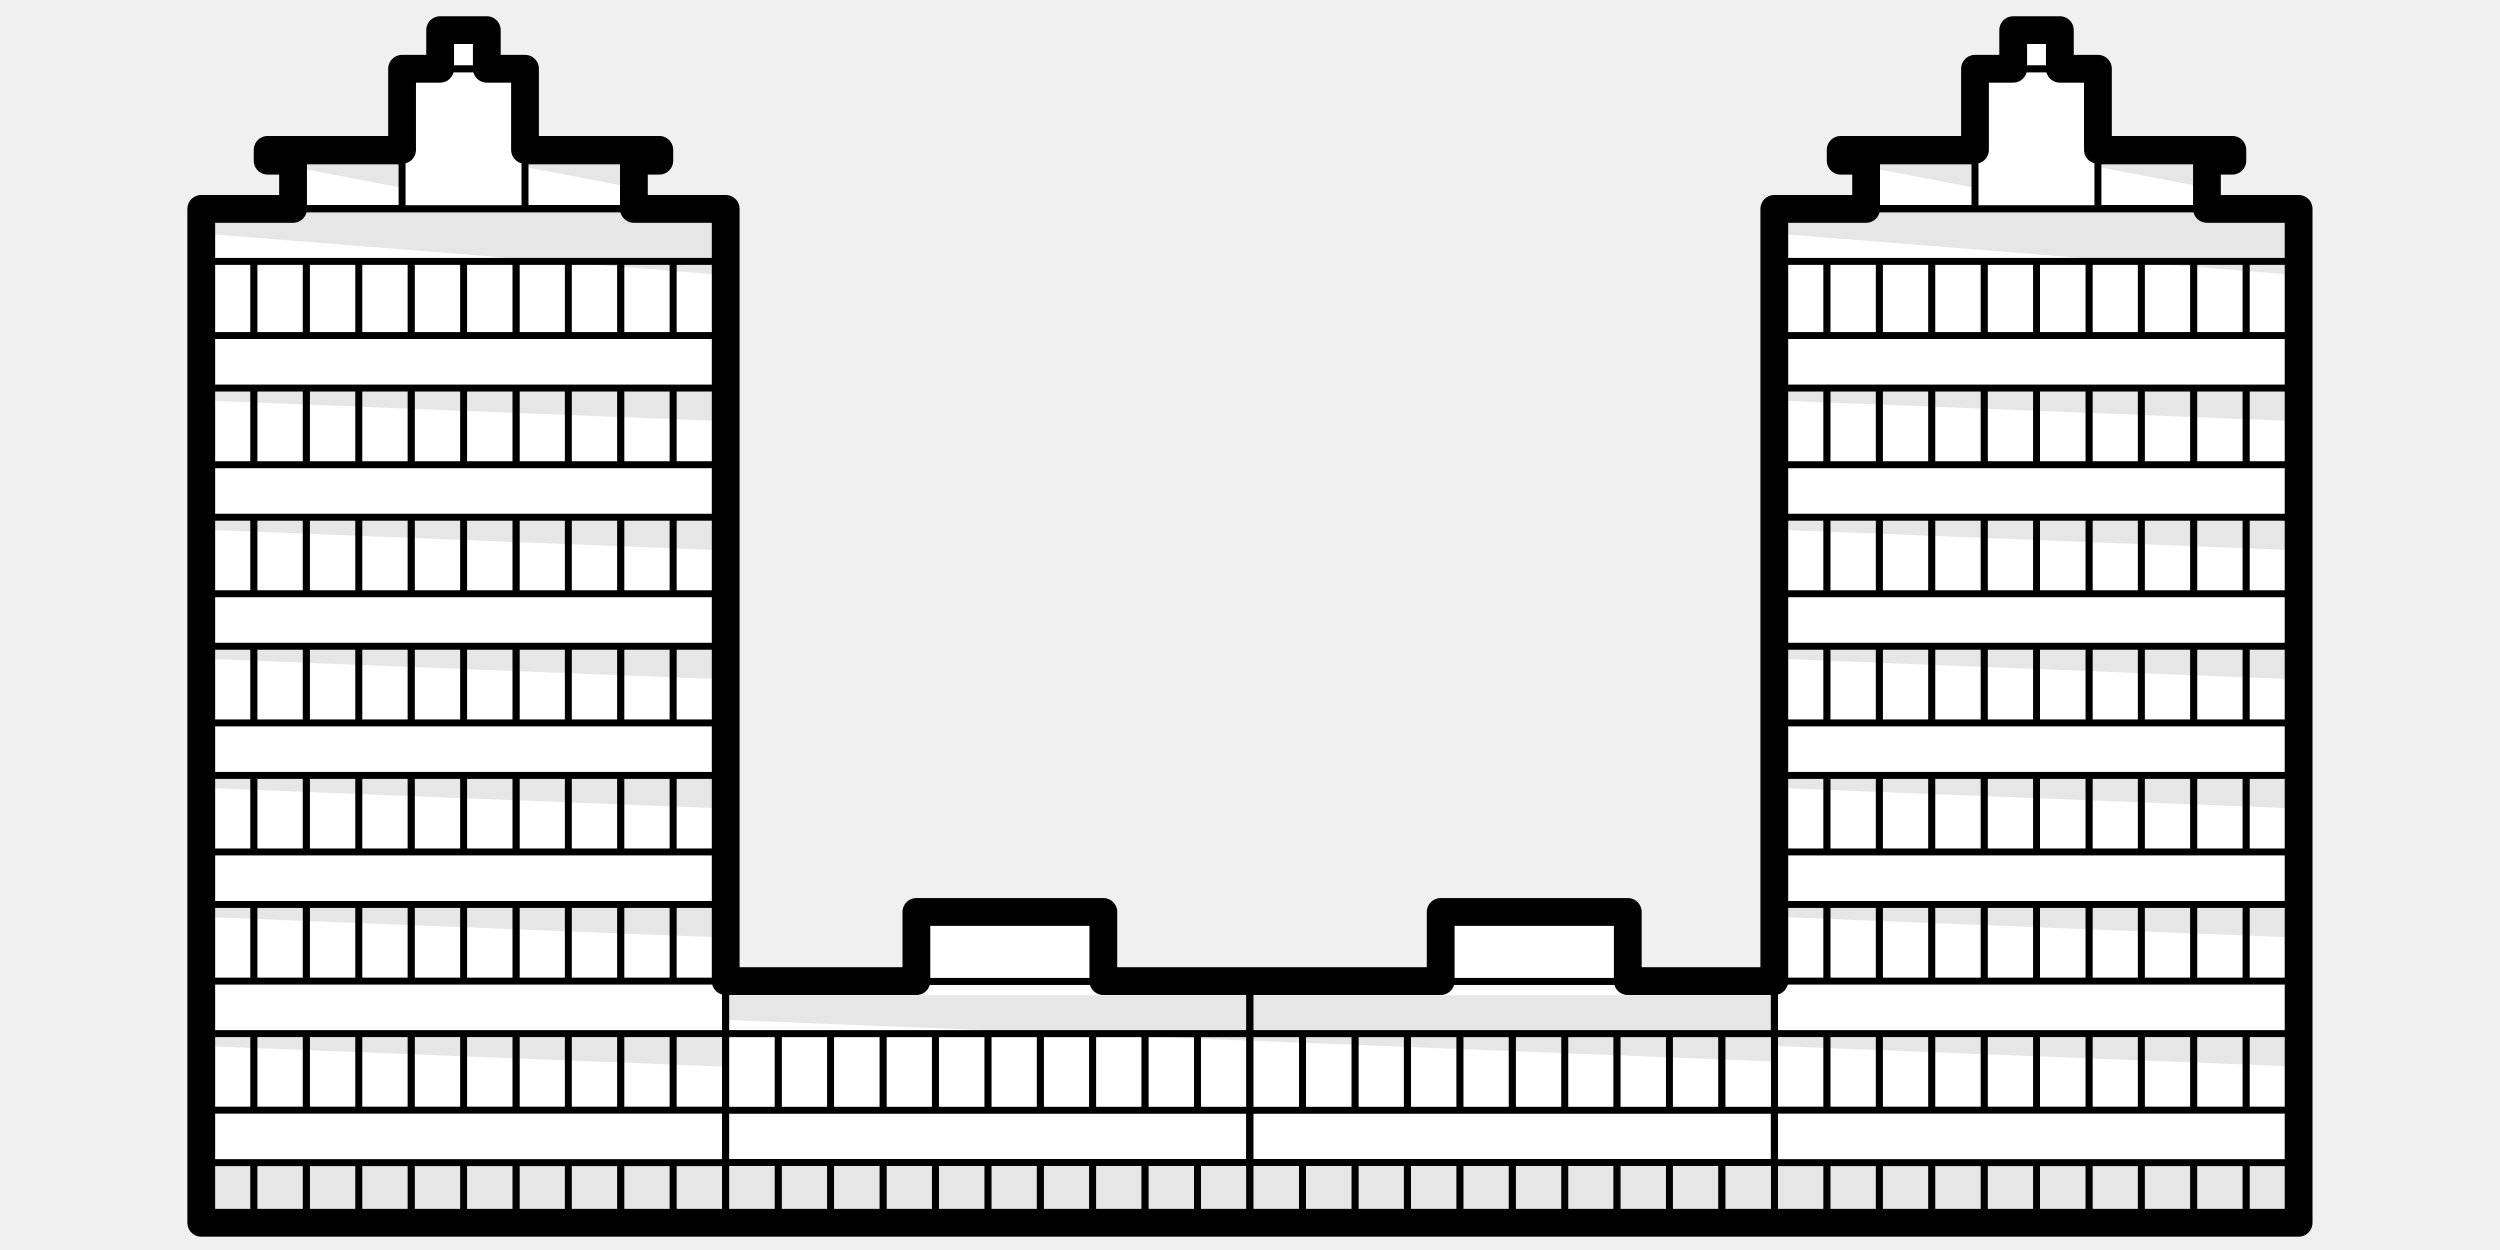
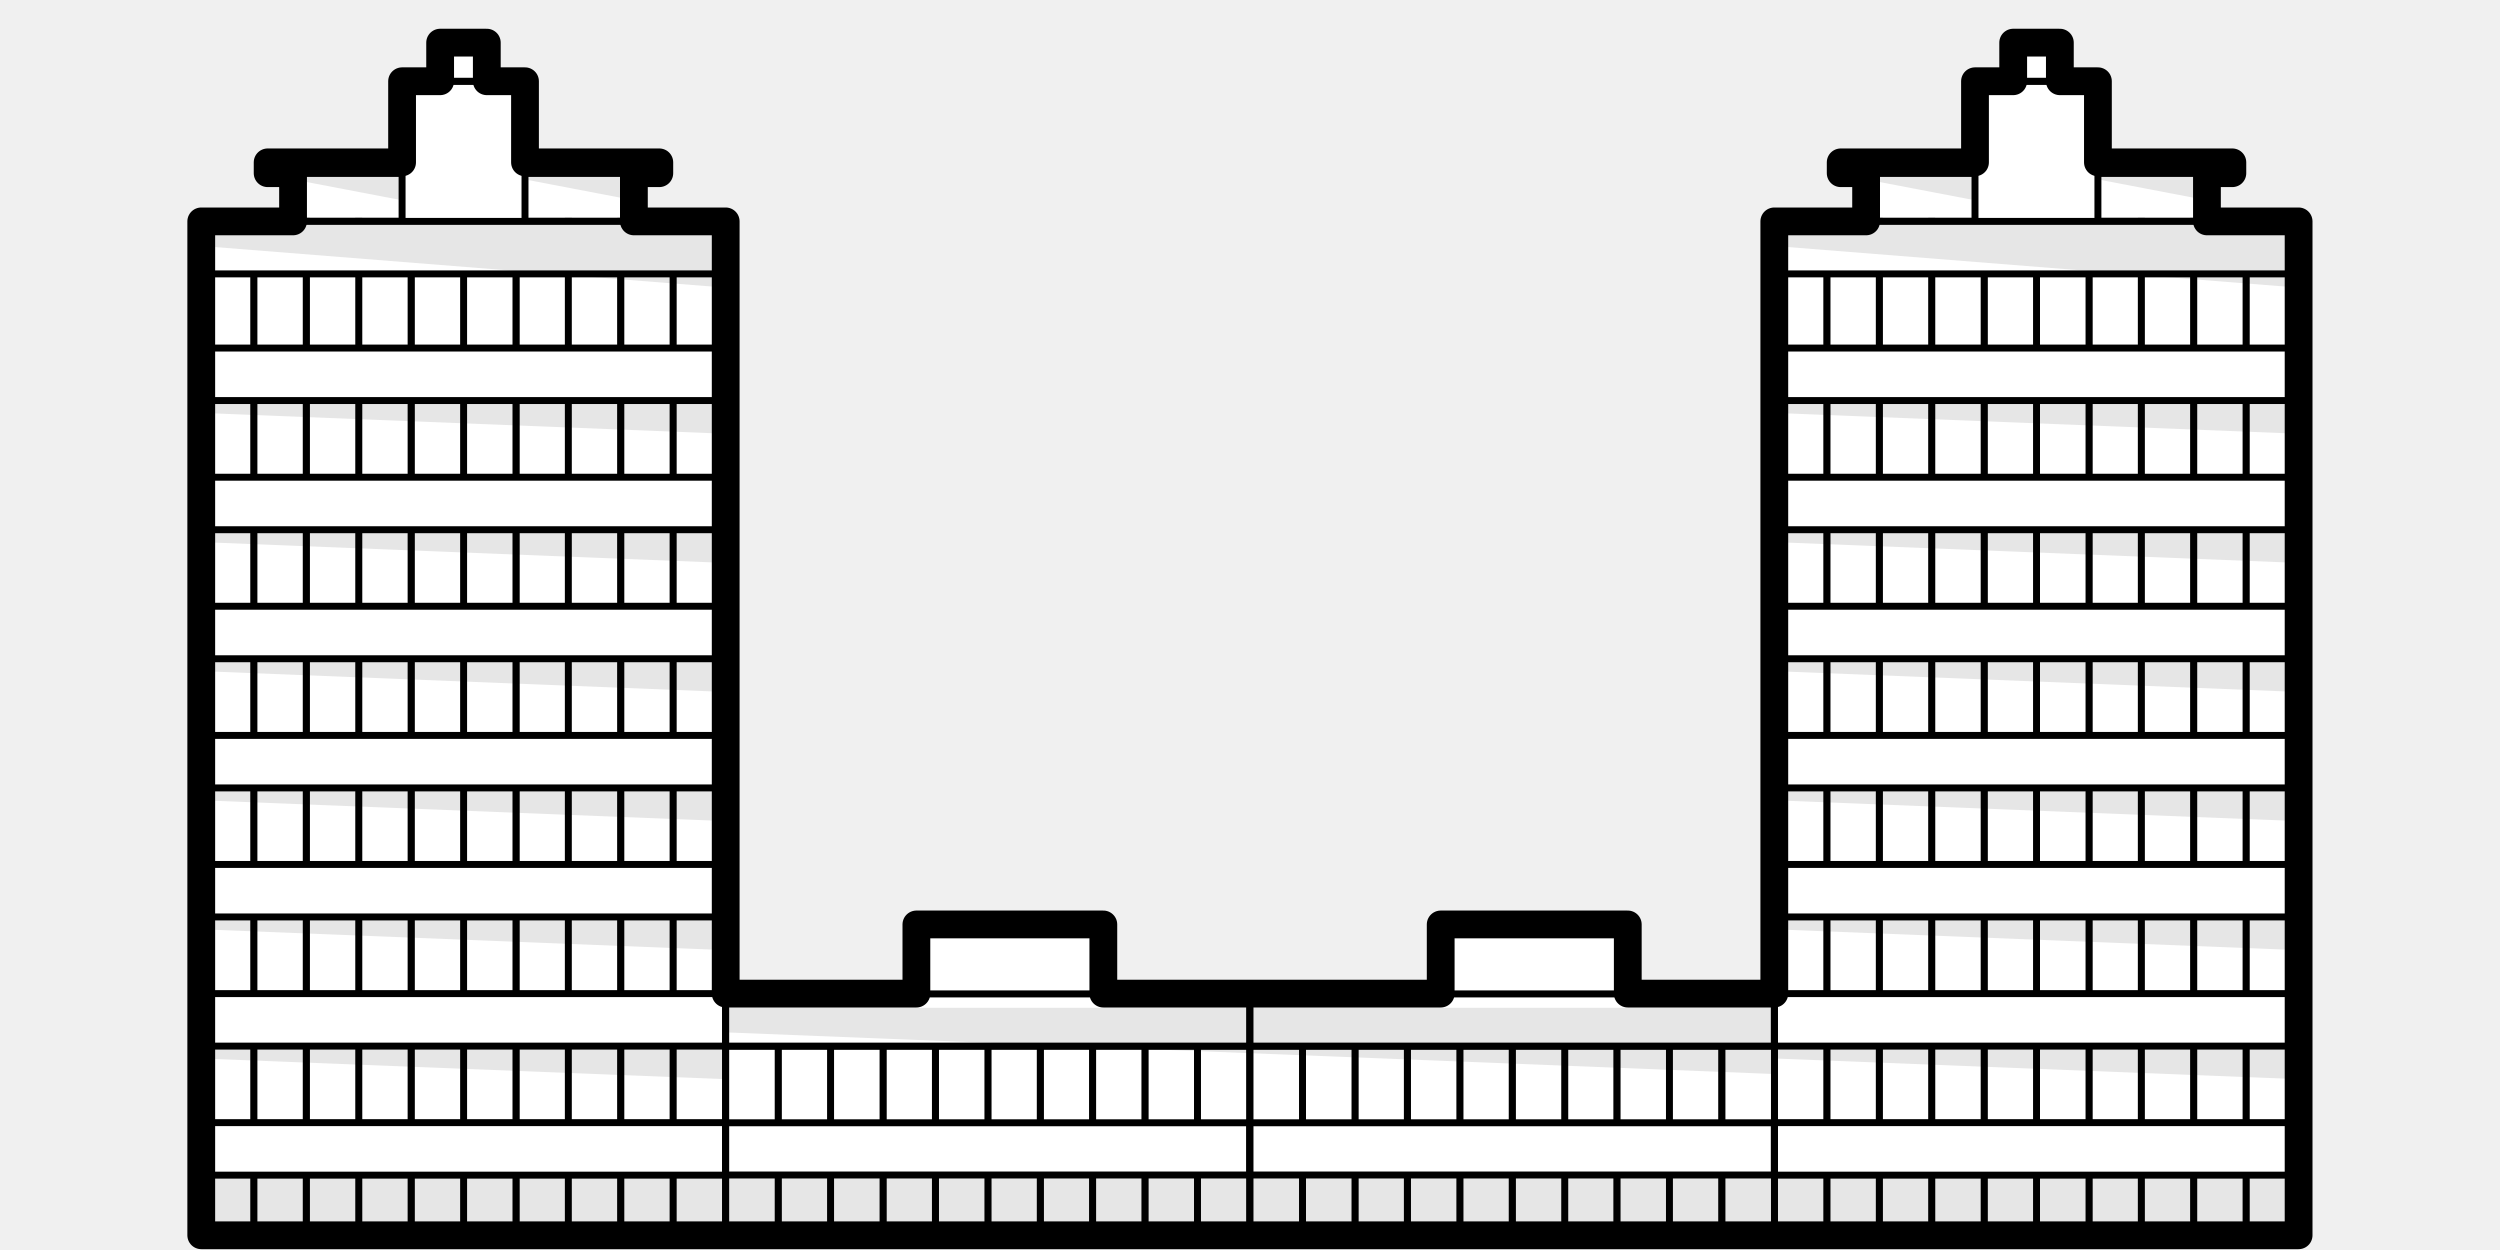
<svg xmlns="http://www.w3.org/2000/svg" viewBox="0 0 180 90">
-   <g id="outlines">
-     <g>
+   <g transform="translate(0 0.9)">
+     <g id="outlines">
      <g>
+         <rect x="21.1" y="11.57" width="24.53" height="3.47" fill="#fff" stroke="#000" stroke-miterlimit="10" stroke-width=".5" />
+         <rect x="19.27" y="10.79" width="28.2" height=".78" fill="#fff" stroke="#000" stroke-miterlimit="10" stroke-width=".5" />
+         <rect x="14.49" y="15.04" width="37.75" height="73" fill="#fff" stroke="#000" stroke-miterlimit="10" stroke-width=".5" />
        <g>
-           <rect x="21.1" y="11.57" width="24.53" height="3.47" fill="#fff" stroke="#000" stroke-miterlimit="10" stroke-width=".5" />
-           <rect x="19.27" y="10.79" width="28.2" height=".78" fill="#fff" stroke="#000" stroke-miterlimit="10" stroke-width=".5" />
-           <rect x="14.49" y="15.04" width="37.75" height="73" fill="#fff" stroke="#000" stroke-miterlimit="10" stroke-width=".5" />
-           <g>
-             <rect x="37.15" y="15.04" width="3.78" height="73" fill="#fff" stroke="#000" stroke-miterlimit="10" stroke-width=".5" />
-             <rect x="40.92" y="15.04" width="3.78" height="73" fill="#fff" stroke="#000" stroke-miterlimit="10" stroke-width=".5" />
-             <rect x="44.7" y="15.04" width="3.78" height="73" fill="#fff" stroke="#000" stroke-miterlimit="10" stroke-width=".5" />
-             <rect x="48.47" y="15.04" width="3.78" height="73" fill="#fff" stroke="#000" stroke-miterlimit="10" stroke-width=".5" />
-             <rect x="33.37" y="15.04" width="3.78" height="73" fill="#fff" stroke="#000" stroke-miterlimit="10" stroke-width=".5" />
-             <rect x="29.6" y="15.04" width="3.78" height="73" fill="#fff" stroke="#000" stroke-miterlimit="10" stroke-width=".5" />
-             <rect x="25.82" y="15.04" width="3.78" height="73" fill="#fff" stroke="#000" stroke-miterlimit="10" stroke-width=".5" />
-             <rect x="22.05" y="15.04" width="3.78" height="73" fill="#fff" stroke="#000" stroke-miterlimit="10" stroke-width=".5" />
-             <rect x="18.27" y="15.04" width="3.78" height="73" fill="#fff" stroke="#000" stroke-miterlimit="10" stroke-width=".5" />
-             <rect x="14.49" y="15.04" width="3.78" height="73" fill="#fff" stroke="#000" stroke-miterlimit="10" stroke-width=".5" />
-           </g>
-           <rect x="28.95" y="4.95" width="8.85" height="10.1" fill="#fff" stroke="#000" stroke-miterlimit="10" stroke-width=".5" />
-           <rect x="31.69" y="2.17" width="3.36" height="2.78" fill="#fff" stroke="#000" stroke-miterlimit="10" stroke-width=".5" />
-           <g>
-             <rect x="14.49" y="24.16" width="37.75" height="3.78" fill="#fff" stroke="#000" stroke-miterlimit="10" stroke-width=".5" />
-             <rect x="14.49" y="33.46" width="37.75" height="3.78" fill="#fff" stroke="#000" stroke-miterlimit="10" stroke-width=".5" />
-             <rect x="14.49" y="15.04" width="37.75" height="3.78" fill="#fff" stroke="#000" stroke-miterlimit="10" stroke-width=".5" />
-             <rect x="14.49" y="42.75" width="37.75" height="3.78" fill="#fff" stroke="#000" stroke-miterlimit="10" stroke-width=".5" />
-             <rect x="14.49" y="52.05" width="37.75" height="3.78" fill="#fff" stroke="#000" stroke-miterlimit="10" stroke-width=".5" />
-             <rect x="14.49" y="61.34" width="37.75" height="3.78" fill="#fff" stroke="#000" stroke-miterlimit="10" stroke-width=".5" />
-             <rect x="14.49" y="70.64" width="37.75" height="3.78" fill="#fff" stroke="#000" stroke-miterlimit="10" stroke-width=".5" />
-             <rect x="14.49" y="79.93" width="37.75" height="3.78" fill="#fff" stroke="#000" stroke-miterlimit="10" stroke-width=".5" />
-           </g>
+           <rect x="37.15" y="15.04" width="3.78" height="73" fill="#fff" stroke="#000" stroke-miterlimit="10" stroke-width=".5" />
+           <rect x="40.92" y="15.04" width="3.78" height="73" fill="#fff" stroke="#000" stroke-miterlimit="10" stroke-width=".5" />
+           <rect x="44.7" y="15.04" width="3.78" height="73" fill="#fff" stroke="#000" stroke-miterlimit="10" stroke-width=".5" />
+           <rect x="48.47" y="15.04" width="3.78" height="73" fill="#fff" stroke="#000" stroke-miterlimit="10" stroke-width=".5" />
+           <rect x="33.37" y="15.04" width="3.78" height="73" fill="#fff" stroke="#000" stroke-miterlimit="10" stroke-width=".5" />
+           <rect x="29.6" y="15.04" width="3.78" height="73" fill="#fff" stroke="#000" stroke-miterlimit="10" stroke-width=".5" />
+           <rect x="25.82" y="15.04" width="3.78" height="73" fill="#fff" stroke="#000" stroke-miterlimit="10" stroke-width=".5" />
+           <rect x="22.05" y="15.04" width="3.78" height="73" fill="#fff" stroke="#000" stroke-miterlimit="10" stroke-width=".5" />
+           <rect x="18.27" y="15.04" width="3.78" height="73" fill="#fff" stroke="#000" stroke-miterlimit="10" stroke-width=".5" />
+           <rect x="14.49" y="15.04" width="3.78" height="73" fill="#fff" stroke="#000" stroke-miterlimit="10" stroke-width=".5" />
+         </g>
+         <rect x="28.95" y="4.95" width="8.85" height="10.1" fill="#fff" stroke="#000" stroke-miterlimit="10" stroke-width=".5" />
+         <rect x="31.69" y="2.17" width="3.36" height="2.78" fill="#fff" stroke="#000" stroke-miterlimit="10" stroke-width=".5" />
+         <g>
+           <rect x="14.49" y="24.16" width="37.75" height="3.78" fill="#fff" stroke="#000" stroke-miterlimit="10" stroke-width=".5" />
+           <rect x="14.49" y="33.46" width="37.75" height="3.78" fill="#fff" stroke="#000" stroke-miterlimit="10" stroke-width=".5" />
+           <rect x="14.49" y="15.04" width="37.75" height="3.78" fill="#fff" stroke="#000" stroke-miterlimit="10" stroke-width=".5" />
+           <rect x="14.49" y="42.75" width="37.75" height="3.78" fill="#fff" stroke="#000" stroke-miterlimit="10" stroke-width=".5" />
+           <rect x="14.49" y="52.05" width="37.75" height="3.78" fill="#fff" stroke="#000" stroke-miterlimit="10" stroke-width=".5" />
+           <rect x="14.49" y="61.34" width="37.75" height="3.78" fill="#fff" stroke="#000" stroke-miterlimit="10" stroke-width=".5" />
+           <rect x="14.49" y="70.64" width="37.75" height="3.78" fill="#fff" stroke="#000" stroke-miterlimit="10" stroke-width=".5" />
+           <rect x="14.49" y="79.93" width="37.75" height="3.78" fill="#fff" stroke="#000" stroke-miterlimit="10" stroke-width=".5" />
+         </g>
+       </g>
+       <g>
+         <rect x="134.36" y="11.57" width="24.53" height="3.47" fill="#fff" stroke="#000" stroke-miterlimit="10" stroke-width=".5" />
+         <rect x="132.53" y="10.79" width="28.2" height=".78" fill="#fff" stroke="#000" stroke-miterlimit="10" stroke-width=".5" />
+         <rect x="127.75" y="15.04" width="37.75" height="73" fill="#fff" stroke="#000" stroke-miterlimit="10" stroke-width=".5" />
+         <g>
+           <rect x="150.4" y="15.04" width="3.78" height="73" fill="#fff" stroke="#000" stroke-miterlimit="10" stroke-width=".5" />
+           <rect x="154.18" y="15.04" width="3.78" height="73" fill="#fff" stroke="#000" stroke-miterlimit="10" stroke-width=".5" />
+           <rect x="157.95" y="15.04" width="3.78" height="73" fill="#fff" stroke="#000" stroke-miterlimit="10" stroke-width=".5" />
+           <rect x="161.73" y="15.04" width="3.78" height="73" fill="#fff" stroke="#000" stroke-miterlimit="10" stroke-width=".5" />
+           <rect x="146.63" y="15.04" width="3.78" height="73" fill="#fff" stroke="#000" stroke-miterlimit="10" stroke-width=".5" />
+           <rect x="142.85" y="15.04" width="3.78" height="73" fill="#fff" stroke="#000" stroke-miterlimit="10" stroke-width=".5" />
+           <rect x="139.08" y="15.04" width="3.78" height="73" fill="#fff" stroke="#000" stroke-miterlimit="10" stroke-width=".5" />
+           <rect x="135.3" y="15.04" width="3.78" height="73" fill="#fff" stroke="#000" stroke-miterlimit="10" stroke-width=".5" />
+           <rect x="131.53" y="15.04" width="3.78" height="73" fill="#fff" stroke="#000" stroke-miterlimit="10" stroke-width=".5" />
+           <rect x="127.75" y="15.04" width="3.78" height="73" fill="#fff" stroke="#000" stroke-miterlimit="10" stroke-width=".5" />
+         </g>
+         <rect x="142.2" y="4.95" width="8.85" height="10.1" fill="#fff" stroke="#000" stroke-miterlimit="10" stroke-width=".5" />
+         <rect x="144.95" y="2.17" width="3.36" height="2.78" fill="#fff" stroke="#000" stroke-miterlimit="10" stroke-width=".5" />
+         <g>
+           <rect x="127.75" y="24.16" width="37.75" height="3.78" fill="#fff" stroke="#000" stroke-miterlimit="10" stroke-width=".5" />
+           <rect x="127.75" y="33.46" width="37.75" height="3.78" fill="#fff" stroke="#000" stroke-miterlimit="10" stroke-width=".5" />
+           <rect x="127.75" y="15.04" width="37.75" height="3.78" fill="#fff" stroke="#000" stroke-miterlimit="10" stroke-width=".5" />
+           <rect x="127.75" y="42.75" width="37.75" height="3.78" fill="#fff" stroke="#000" stroke-miterlimit="10" stroke-width=".5" />
+           <rect x="127.75" y="52.05" width="37.75" height="3.78" fill="#fff" stroke="#000" stroke-miterlimit="10" stroke-width=".5" />
+           <rect x="127.75" y="61.34" width="37.75" height="3.78" fill="#fff" stroke="#000" stroke-miterlimit="10" stroke-width=".5" />
+           <rect x="127.75" y="70.64" width="37.75" height="3.78" fill="#fff" stroke="#000" stroke-miterlimit="10" stroke-width=".5" />
+           <rect x="127.75" y="79.93" width="37.75" height="3.78" fill="#fff" stroke="#000" stroke-miterlimit="10" stroke-width=".5" />
+         </g>
+       </g>
+       <g>
+         <rect x="52.25" y="70.64" width="37.75" height="17.4" fill="#fff" stroke="#000" stroke-miterlimit="10" stroke-width=".5" />
+         <g>
+           <rect x="74.9" y="74.42" width="3.78" height="13.62" fill="#fff" stroke="#000" stroke-miterlimit="10" stroke-width=".5" />
+           <rect x="78.67" y="74.42" width="3.78" height="13.62" fill="#fff" stroke="#000" stroke-miterlimit="10" stroke-width=".5" />
+           <rect x="82.45" y="74.42" width="3.78" height="13.62" fill="#fff" stroke="#000" stroke-miterlimit="10" stroke-width=".5" />
+           <rect x="86.22" y="74.42" width="3.78" height="13.62" fill="#fff" stroke="#000" stroke-miterlimit="10" stroke-width=".5" />
+           <rect x="71.12" y="74.42" width="3.78" height="13.62" fill="#fff" stroke="#000" stroke-miterlimit="10" stroke-width=".5" />
+           <rect x="67.35" y="74.42" width="3.78" height="13.62" fill="#fff" stroke="#000" stroke-miterlimit="10" stroke-width=".5" />
+           <rect x="63.57" y="74.42" width="3.78" height="13.62" fill="#fff" stroke="#000" stroke-miterlimit="10" stroke-width=".5" />
+           <rect x="59.8" y="74.42" width="3.78" height="13.62" fill="#fff" stroke="#000" stroke-miterlimit="10" stroke-width=".5" />
+           <rect x="56.02" y="74.42" width="3.78" height="13.62" fill="#fff" stroke="#000" stroke-miterlimit="10" stroke-width=".5" />
+           <rect x="52.25" y="74.42" width="3.78" height="13.62" fill="#fff" stroke="#000" stroke-miterlimit="10" stroke-width=".5" />
        </g>
        <g>
-           <rect x="134.36" y="11.57" width="24.53" height="3.47" fill="#fff" stroke="#000" stroke-miterlimit="10" stroke-width=".5" />
-           <rect x="132.53" y="10.79" width="28.2" height=".78" fill="#fff" stroke="#000" stroke-miterlimit="10" stroke-width=".5" />
-           <rect x="127.75" y="15.04" width="37.75" height="73" fill="#fff" stroke="#000" stroke-miterlimit="10" stroke-width=".5" />
-           <g>
-             <rect x="150.4" y="15.04" width="3.78" height="73" fill="#fff" stroke="#000" stroke-miterlimit="10" stroke-width=".5" />
-             <rect x="154.18" y="15.04" width="3.78" height="73" fill="#fff" stroke="#000" stroke-miterlimit="10" stroke-width=".5" />
-             <rect x="157.95" y="15.04" width="3.78" height="73" fill="#fff" stroke="#000" stroke-miterlimit="10" stroke-width=".5" />
-             <rect x="161.73" y="15.04" width="3.78" height="73" fill="#fff" stroke="#000" stroke-miterlimit="10" stroke-width=".5" />
-             <rect x="146.63" y="15.04" width="3.78" height="73" fill="#fff" stroke="#000" stroke-miterlimit="10" stroke-width=".5" />
-             <rect x="142.85" y="15.04" width="3.78" height="73" fill="#fff" stroke="#000" stroke-miterlimit="10" stroke-width=".5" />
-             <rect x="139.08" y="15.04" width="3.78" height="73" fill="#fff" stroke="#000" stroke-miterlimit="10" stroke-width=".5" />
-             <rect x="135.3" y="15.04" width="3.78" height="73" fill="#fff" stroke="#000" stroke-miterlimit="10" stroke-width=".5" />
-             <rect x="131.53" y="15.04" width="3.78" height="73" fill="#fff" stroke="#000" stroke-miterlimit="10" stroke-width=".5" />
-             <rect x="127.75" y="15.04" width="3.78" height="73" fill="#fff" stroke="#000" stroke-miterlimit="10" stroke-width=".5" />
-           </g>
-           <rect x="142.2" y="4.95" width="8.85" height="10.1" fill="#fff" stroke="#000" stroke-miterlimit="10" stroke-width=".5" />
-           <rect x="144.95" y="2.17" width="3.36" height="2.78" fill="#fff" stroke="#000" stroke-miterlimit="10" stroke-width=".5" />
-           <g>
-             <rect x="127.75" y="24.16" width="37.75" height="3.78" fill="#fff" stroke="#000" stroke-miterlimit="10" stroke-width=".5" />
-             <rect x="127.75" y="33.46" width="37.75" height="3.78" fill="#fff" stroke="#000" stroke-miterlimit="10" stroke-width=".5" />
-             <rect x="127.75" y="15.04" width="37.75" height="3.78" fill="#fff" stroke="#000" stroke-miterlimit="10" stroke-width=".5" />
-             <rect x="127.75" y="42.75" width="37.75" height="3.78" fill="#fff" stroke="#000" stroke-miterlimit="10" stroke-width=".5" />
-             <rect x="127.75" y="52.05" width="37.75" height="3.78" fill="#fff" stroke="#000" stroke-miterlimit="10" stroke-width=".5" />
-             <rect x="127.75" y="61.34" width="37.75" height="3.78" fill="#fff" stroke="#000" stroke-miterlimit="10" stroke-width=".5" />
-             <rect x="127.75" y="70.64" width="37.75" height="3.78" fill="#fff" stroke="#000" stroke-miterlimit="10" stroke-width=".5" />
-             <rect x="127.75" y="79.93" width="37.75" height="3.78" fill="#fff" stroke="#000" stroke-miterlimit="10" stroke-width=".5" />
-           </g>
+           <rect x="52.25" y="70.64" width="37.75" height="3.78" fill="#fff" stroke="#000" stroke-miterlimit="10" stroke-width=".5" />
+           <rect x="52.25" y="79.94" width="37.75" height="3.76" fill="#fff" stroke="#000" stroke-miterlimit="10" stroke-width=".5" />
+         </g>
+         <rect x="65.98" y="65.66" width="13.46" height="5" fill="#fff" stroke="#000" stroke-miterlimit="10" stroke-width=".5" />
+       </g>
+       <g>
+         <rect x="90" y="70.64" width="37.75" height="17.4" fill="#fff" stroke="#000" stroke-miterlimit="10" stroke-width=".5" />
+         <g>
+           <rect x="112.65" y="74.42" width="3.78" height="13.62" fill="#fff" stroke="#000" stroke-miterlimit="10" stroke-width=".5" />
+           <rect x="116.43" y="74.42" width="3.78" height="13.62" fill="#fff" stroke="#000" stroke-miterlimit="10" stroke-width=".5" />
+           <rect x="120.2" y="74.42" width="3.78" height="13.62" fill="#fff" stroke="#000" stroke-miterlimit="10" stroke-width=".5" />
+           <rect x="123.98" y="74.42" width="3.78" height="13.62" fill="#fff" stroke="#000" stroke-miterlimit="10" stroke-width=".5" />
+           <rect x="108.88" y="74.42" width="3.78" height="13.62" fill="#fff" stroke="#000" stroke-miterlimit="10" stroke-width=".5" />
+           <rect x="105.1" y="74.42" width="3.78" height="13.62" fill="#fff" stroke="#000" stroke-miterlimit="10" stroke-width=".5" />
+           <rect x="101.33" y="74.42" width="3.78" height="13.62" fill="#fff" stroke="#000" stroke-miterlimit="10" stroke-width=".5" />
+           <rect x="97.55" y="74.42" width="3.78" height="13.62" fill="#fff" stroke="#000" stroke-miterlimit="10" stroke-width=".5" />
+           <rect x="93.78" y="74.42" width="3.78" height="13.62" fill="#fff" stroke="#000" stroke-miterlimit="10" stroke-width=".5" />
+           <rect x="90" y="74.42" width="3.78" height="13.62" fill="#fff" stroke="#000" stroke-miterlimit="10" stroke-width=".5" />
        </g>
        <g>
-           <rect x="52.25" y="70.64" width="37.75" height="17.4" fill="#fff" stroke="#000" stroke-miterlimit="10" stroke-width=".5" />
-           <g>
-             <rect x="74.9" y="74.42" width="3.78" height="13.62" fill="#fff" stroke="#000" stroke-miterlimit="10" stroke-width=".5" />
-             <rect x="78.67" y="74.42" width="3.78" height="13.62" fill="#fff" stroke="#000" stroke-miterlimit="10" stroke-width=".5" />
-             <rect x="82.45" y="74.42" width="3.78" height="13.62" fill="#fff" stroke="#000" stroke-miterlimit="10" stroke-width=".5" />
-             <rect x="86.22" y="74.42" width="3.78" height="13.62" fill="#fff" stroke="#000" stroke-miterlimit="10" stroke-width=".5" />
-             <rect x="71.12" y="74.42" width="3.78" height="13.62" fill="#fff" stroke="#000" stroke-miterlimit="10" stroke-width=".5" />
-             <rect x="67.35" y="74.42" width="3.78" height="13.62" fill="#fff" stroke="#000" stroke-miterlimit="10" stroke-width=".5" />
-             <rect x="63.57" y="74.42" width="3.78" height="13.62" fill="#fff" stroke="#000" stroke-miterlimit="10" stroke-width=".5" />
-             <rect x="59.8" y="74.42" width="3.78" height="13.62" fill="#fff" stroke="#000" stroke-miterlimit="10" stroke-width=".5" />
-             <rect x="56.02" y="74.42" width="3.78" height="13.62" fill="#fff" stroke="#000" stroke-miterlimit="10" stroke-width=".5" />
-             <rect x="52.25" y="74.42" width="3.78" height="13.62" fill="#fff" stroke="#000" stroke-miterlimit="10" stroke-width=".5" />
-           </g>
-           <g>
-             <rect x="52.25" y="70.64" width="37.75" height="3.78" fill="#fff" stroke="#000" stroke-miterlimit="10" stroke-width=".5" />
-             <rect x="52.25" y="79.94" width="37.75" height="3.76" fill="#fff" stroke="#000" stroke-miterlimit="10" stroke-width=".5" />
-           </g>
-           <rect x="65.98" y="65.66" width="13.46" height="5" fill="#fff" stroke="#000" stroke-miterlimit="10" stroke-width=".5" />
+           <rect x="90" y="70.64" width="37.75" height="3.78" fill="#fff" stroke="#000" stroke-miterlimit="10" stroke-width=".5" />
+           <rect x="90" y="79.94" width="37.75" height="3.76" fill="#fff" stroke="#000" stroke-miterlimit="10" stroke-width=".5" />
        </g>
-         <g>
-           <rect x="90" y="70.64" width="37.75" height="17.4" fill="#fff" stroke="#000" stroke-miterlimit="10" stroke-width=".5" />
-           <g>
-             <rect x="112.65" y="74.42" width="3.78" height="13.62" fill="#fff" stroke="#000" stroke-miterlimit="10" stroke-width=".5" />
-             <rect x="116.43" y="74.42" width="3.78" height="13.62" fill="#fff" stroke="#000" stroke-miterlimit="10" stroke-width=".5" />
-             <rect x="120.2" y="74.42" width="3.78" height="13.62" fill="#fff" stroke="#000" stroke-miterlimit="10" stroke-width=".5" />
-             <rect x="123.98" y="74.42" width="3.78" height="13.62" fill="#fff" stroke="#000" stroke-miterlimit="10" stroke-width=".5" />
-             <rect x="108.88" y="74.42" width="3.78" height="13.62" fill="#fff" stroke="#000" stroke-miterlimit="10" stroke-width=".5" />
-             <rect x="105.1" y="74.42" width="3.78" height="13.62" fill="#fff" stroke="#000" stroke-miterlimit="10" stroke-width=".5" />
-             <rect x="101.33" y="74.42" width="3.78" height="13.62" fill="#fff" stroke="#000" stroke-miterlimit="10" stroke-width=".5" />
-             <rect x="97.55" y="74.42" width="3.78" height="13.62" fill="#fff" stroke="#000" stroke-miterlimit="10" stroke-width=".5" />
-             <rect x="93.78" y="74.42" width="3.78" height="13.62" fill="#fff" stroke="#000" stroke-miterlimit="10" stroke-width=".5" />
-             <rect x="90" y="74.42" width="3.78" height="13.62" fill="#fff" stroke="#000" stroke-miterlimit="10" stroke-width=".5" />
-           </g>
-           <g>
-             <rect x="90" y="70.64" width="37.75" height="3.78" fill="#fff" stroke="#000" stroke-miterlimit="10" stroke-width=".5" />
-             <rect x="90" y="79.94" width="37.75" height="3.76" fill="#fff" stroke="#000" stroke-miterlimit="10" stroke-width=".5" />
-           </g>
-           <rect x="103.73" y="65.66" width="13.46" height="5" fill="#fff" stroke="#000" stroke-miterlimit="10" stroke-width=".5" />
-         </g>
+         <rect x="103.73" y="65.66" width="13.46" height="5" fill="#fff" stroke="#000" stroke-miterlimit="10" stroke-width=".5" />
      </g>
      <polygon points="161.73 15.04 158.9 15.04 158.9 11.57 160.73 11.57 160.73 10.79 151.05 10.79 151.05 4.95 148.31 4.95 148.31 2.17 144.95 2.17 144.95 4.95 142.2 4.95 142.2 10.79 132.53 10.79 132.53 11.57 134.36 11.57 134.36 15.04 131.53 15.04 127.75 15.04 127.75 70.64 117.2 70.64 117.2 65.66 103.73 65.66 103.73 70.64 90 70.64 79.44 70.64 79.44 65.66 65.98 65.66 65.98 70.64 52.25 70.64 52.25 65.13 52.25 61.34 52.25 55.83 52.25 52.05 52.25 46.54 52.25 42.75 52.25 37.24 52.25 33.46 52.25 27.95 52.25 24.16 52.25 18.83 52.25 15.04 52.25 15.04 48.47 15.04 45.64 15.04 45.64 11.57 47.47 11.57 47.47 10.79 37.8 10.79 37.8 4.95 35.05 4.95 35.05 2.17 31.69 2.17 31.69 4.95 28.95 4.95 28.95 10.79 19.27 10.79 19.27 11.57 21.1 11.57 21.1 15.04 18.27 15.04 14.49 15.04 14.49 88.04 14.49 88.04 14.49 88.04 52.25 88.04 52.25 88.04 56.02 88.04 59.8 88.04 63.57 88.04 67.35 88.04 71.12 88.04 74.9 88.04 78.67 88.04 82.45 88.04 86.22 88.04 90 88.04 90 88.04 93.78 88.04 97.55 88.04 101.33 88.04 105.1 88.04 108.88 88.04 112.65 88.04 116.43 88.04 120.2 88.04 123.98 88.04 127.75 88.04 127.75 88.04 127.75 88.04 165.5 88.04 165.5 88.04 165.5 83.71 165.5 79.93 165.5 74.42 165.5 70.64 165.5 65.13 165.5 61.34 165.5 55.83 165.5 52.05 165.5 46.54 165.5 42.75 165.5 37.24 165.5 33.46 165.5 27.95 165.5 24.16 165.5 18.83 165.5 15.04 165.5 15.04 161.73 15.04" fill="none" stroke="#000" stroke-linejoin="round" stroke-width="2" />
    </g>
-   </g>
-   <g id="shadows">
-     <g>
-       <polygon points="37.8 11.57 37.8 12.02 45.64 13.52 45.64 11.57 37.8 11.57" opacity=".1" />
-       <polygon points="21.11 11.57 21.11 12.02 28.95 13.52 28.95 11.57 21.11 11.57" opacity=".1" />
-       <polygon points="14.5 15.04 14.5 16.81 52.25 19.81 52.25 15.04 14.5 15.04" opacity=".1" />
-       <polygon points="14.5 27.95 14.5 28.83 52.25 30.33 52.25 27.95 14.5 27.95" opacity=".1" />
-       <polygon points="14.5 37.24 14.5 38.13 52.25 39.63 52.25 37.24 14.5 37.24" opacity=".1" />
-       <polygon points="14.5 46.54 14.5 47.42 52.25 48.92 52.25 46.54 14.5 46.54" opacity=".1" />
-       <polygon points="14.5 55.83 14.5 56.72 52.25 58.22 52.25 55.83 14.5 55.83" opacity=".1" />
-       <polygon points="14.5 65.13 14.5 66.01 52.25 67.51 52.25 65.13 14.5 65.13" opacity=".1" />
-       <polygon points="14.5 74.42 14.5 75.31 52.25 76.8 52.25 74.42 14.5 74.42" opacity=".1" />
+     <g id="shadows">
+       <g>
+         <polygon points="37.8 11.57 37.8 12.02 45.64 13.52 45.64 11.57 37.8 11.57" opacity=".1" />
+         <polygon points="21.11 11.57 21.11 12.02 28.95 13.52 28.95 11.57 21.11 11.57" opacity=".1" />
+         <polygon points="14.5 15.04 14.5 16.81 52.25 19.81 52.25 15.04 14.5 15.04" opacity=".1" />
+         <polygon points="14.5 27.95 14.5 28.83 52.25 30.33 52.25 27.95 14.5 27.95" opacity=".1" />
+         <polygon points="14.5 37.24 14.5 38.13 52.25 39.63 52.25 37.24 14.5 37.24" opacity=".1" />
+         <polygon points="14.5 46.54 14.5 47.42 52.25 48.92 52.25 46.54 14.5 46.54" opacity=".1" />
+         <polygon points="14.5 55.83 14.5 56.72 52.25 58.22 52.25 55.83 14.5 55.83" opacity=".1" />
+         <polygon points="14.5 65.13 14.5 66.01 52.25 67.51 52.25 65.13 14.5 65.13" opacity=".1" />
+         <polygon points="14.5 74.42 14.5 75.31 52.25 76.8 52.25 74.42 14.5 74.42" opacity=".1" />
+       </g>
+       <g>
+         <polygon points="151.06 11.57 151.06 12.02 158.9 13.52 158.9 11.57 151.06 11.57" opacity=".1" />
+         <polygon points="134.36 11.57 134.36 12.02 142.2 13.52 142.2 11.57 134.36 11.57" opacity=".1" />
+         <polygon points="127.75 15.04 127.75 16.81 165.51 19.81 165.5 15.04 127.75 15.04" opacity=".1" />
+         <polygon points="127.75 27.95 127.75 28.83 165.5 30.33 165.5 27.95 127.75 27.95" opacity=".1" />
+         <polygon points="127.75 37.24 127.75 38.13 165.5 39.63 165.5 37.24 127.75 37.24" opacity=".1" />
+         <polygon points="127.75 46.54 127.75 47.42 165.5 48.92 165.5 46.54 127.75 46.54" opacity=".1" />
+         <polygon points="127.75 55.83 127.75 56.72 165.5 58.22 165.5 55.83 127.75 55.83" opacity=".1" />
+         <polygon points="127.75 65.13 127.75 66.01 165.5 67.51 165.5 65.13 127.75 65.13" opacity=".1" />
+         <polygon points="127.75 74.42 127.75 75.31 165.5 76.8 165.5 74.42 127.75 74.42" opacity=".1" />
+       </g>
+       <polygon points="52.25 71.66 52.25 73.43 127.75 76.43 127.75 71.66 52.25 71.66" opacity=".1" />
+       <rect x="14.5" y="83.7" width="151.01" height="4.34" opacity=".1" />
    </g>
-     <g>
-       <polygon points="151.06 11.57 151.06 12.02 158.9 13.52 158.9 11.57 151.06 11.57" opacity=".1" />
-       <polygon points="134.36 11.57 134.36 12.02 142.2 13.52 142.2 11.57 134.36 11.57" opacity=".1" />
-       <polygon points="127.75 15.04 127.75 16.81 165.51 19.81 165.5 15.04 127.75 15.04" opacity=".1" />
-       <polygon points="127.75 27.95 127.75 28.83 165.5 30.33 165.5 27.95 127.75 27.95" opacity=".1" />
-       <polygon points="127.75 37.24 127.75 38.13 165.5 39.63 165.5 37.24 127.75 37.24" opacity=".1" />
-       <polygon points="127.75 46.54 127.75 47.42 165.5 48.92 165.5 46.54 127.75 46.54" opacity=".1" />
-       <polygon points="127.75 55.83 127.75 56.72 165.5 58.22 165.5 55.83 127.75 55.83" opacity=".1" />
-       <polygon points="127.75 65.13 127.75 66.01 165.5 67.51 165.5 65.13 127.75 65.13" opacity=".1" />
-       <polygon points="127.75 74.42 127.75 75.31 165.5 76.8 165.5 74.42 127.75 74.42" opacity=".1" />
-     </g>
-     <polygon points="52.25 71.66 52.25 73.43 127.75 76.43 127.75 71.66 52.25 71.66" opacity=".1" />
-     <rect x="14.5" y="83.7" width="151.01" height="4.34" opacity=".1" />
  </g>
</svg>
